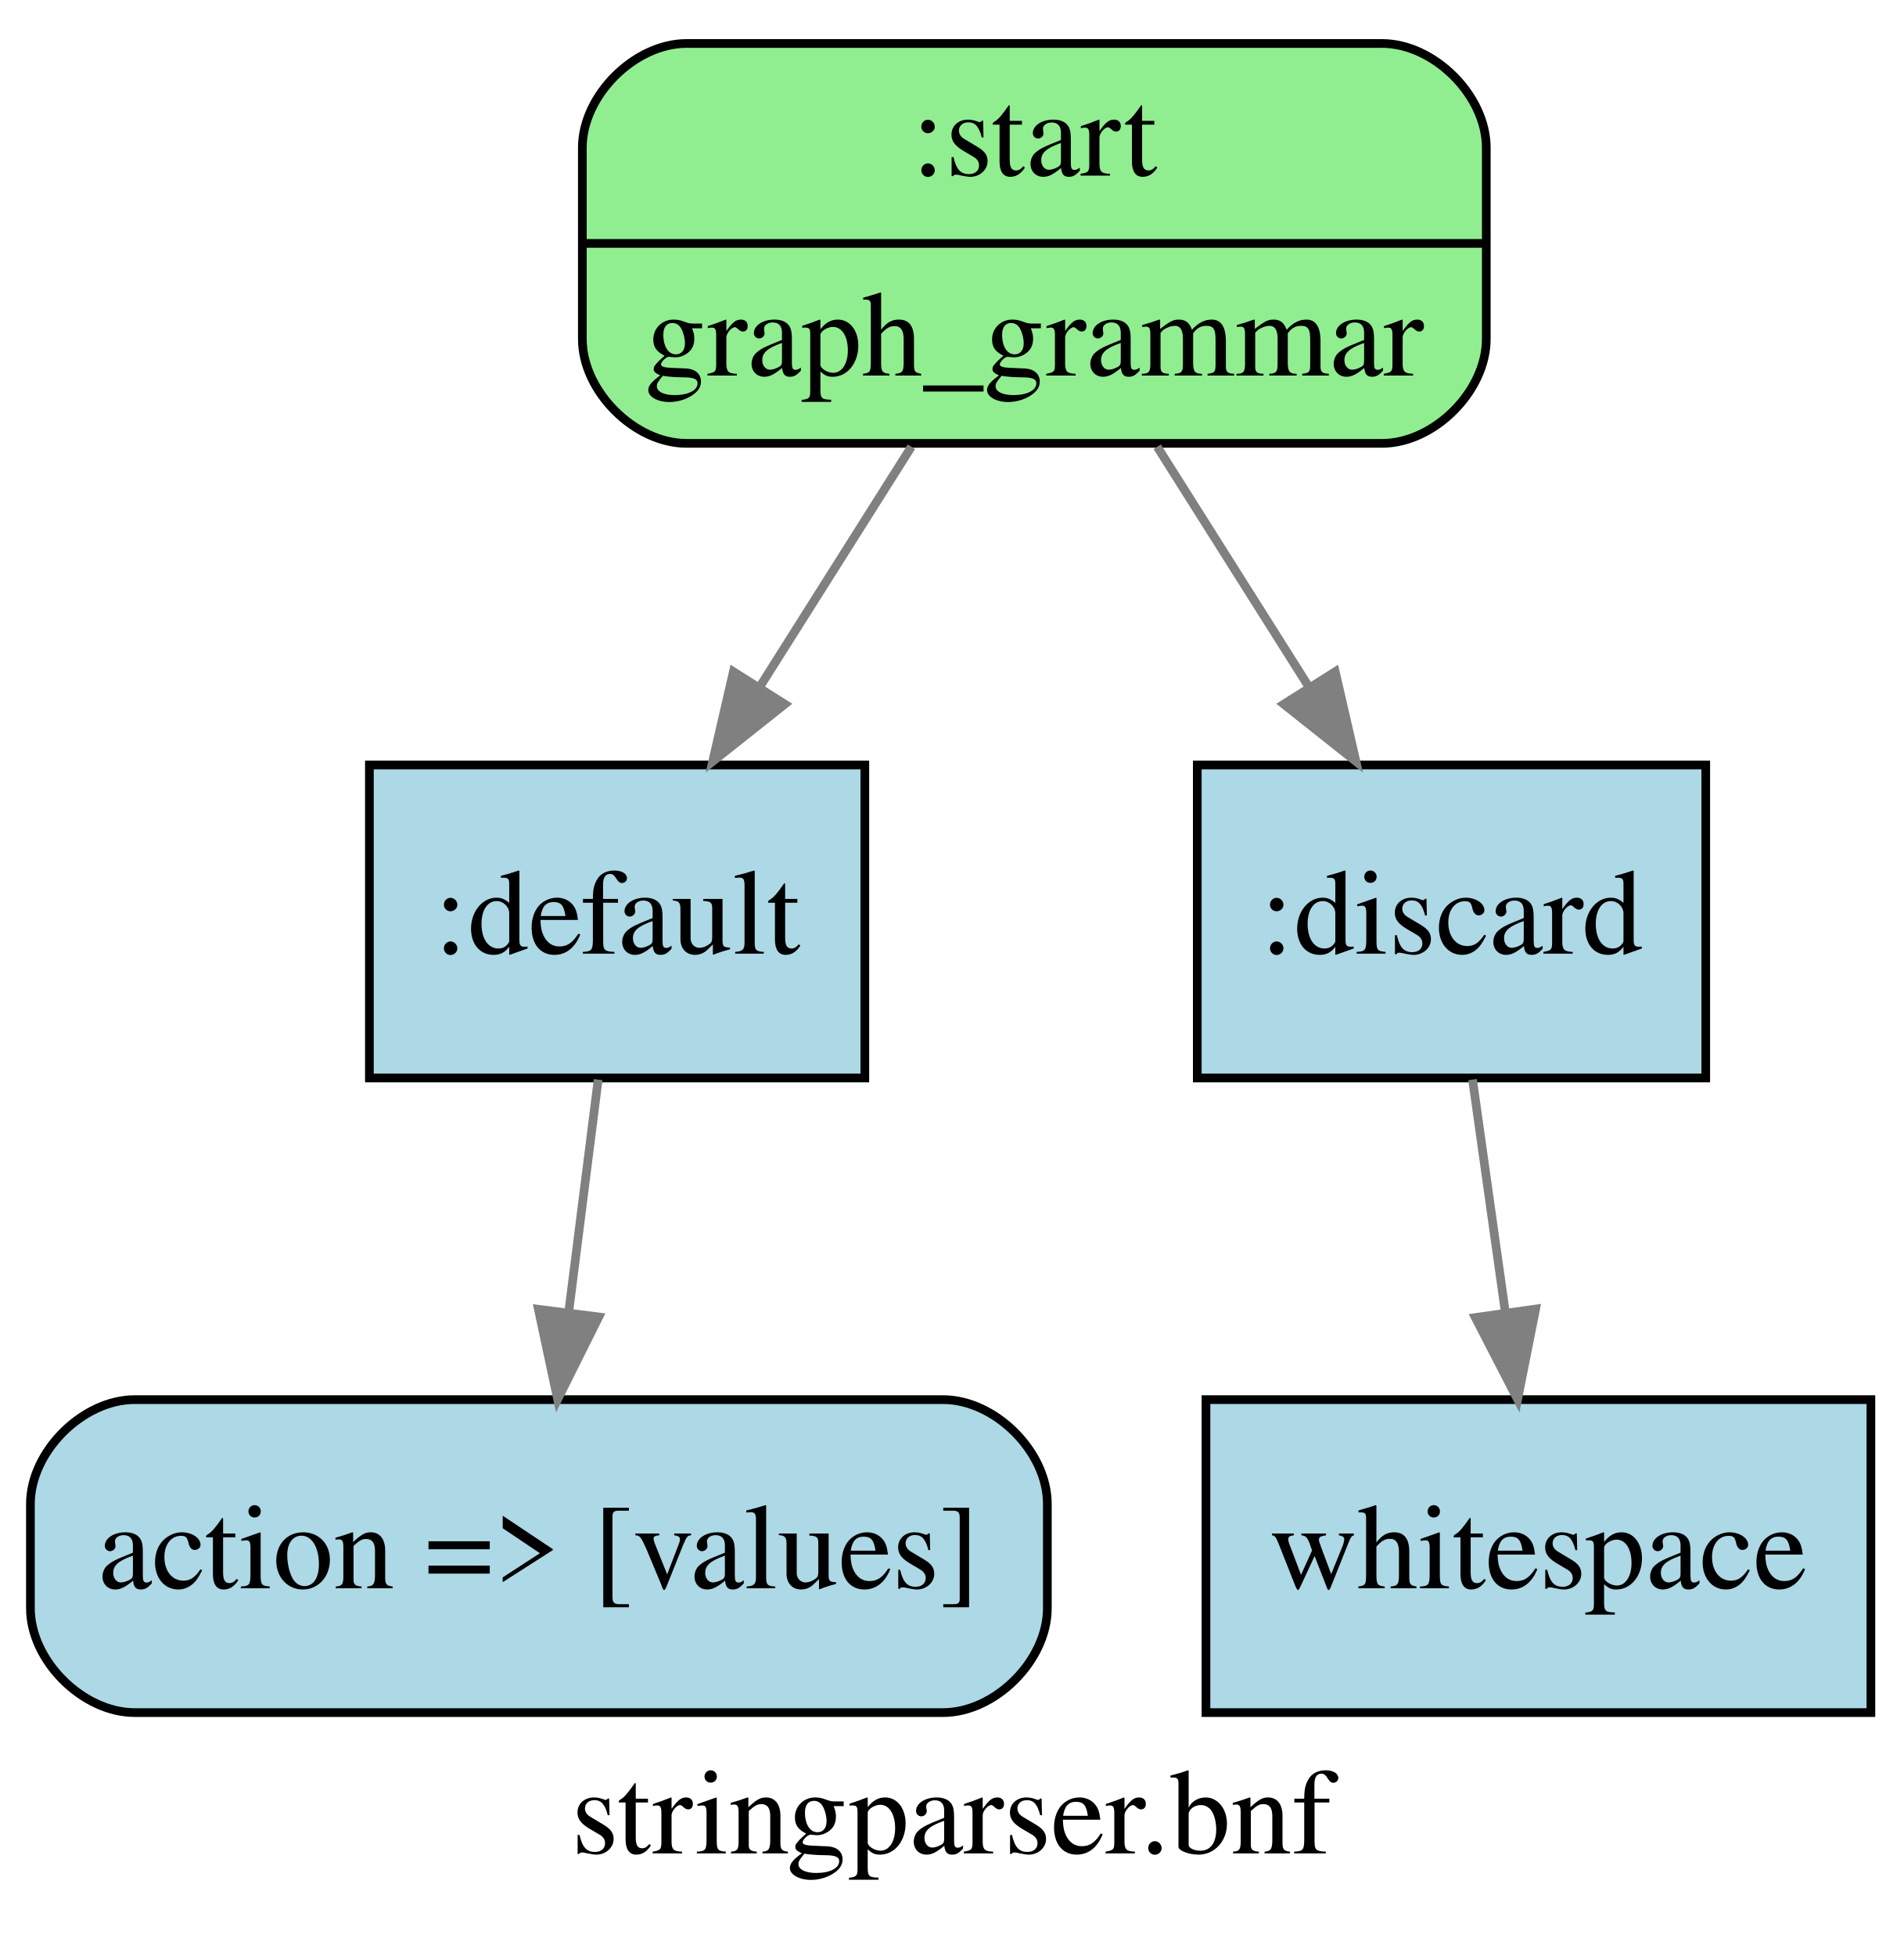
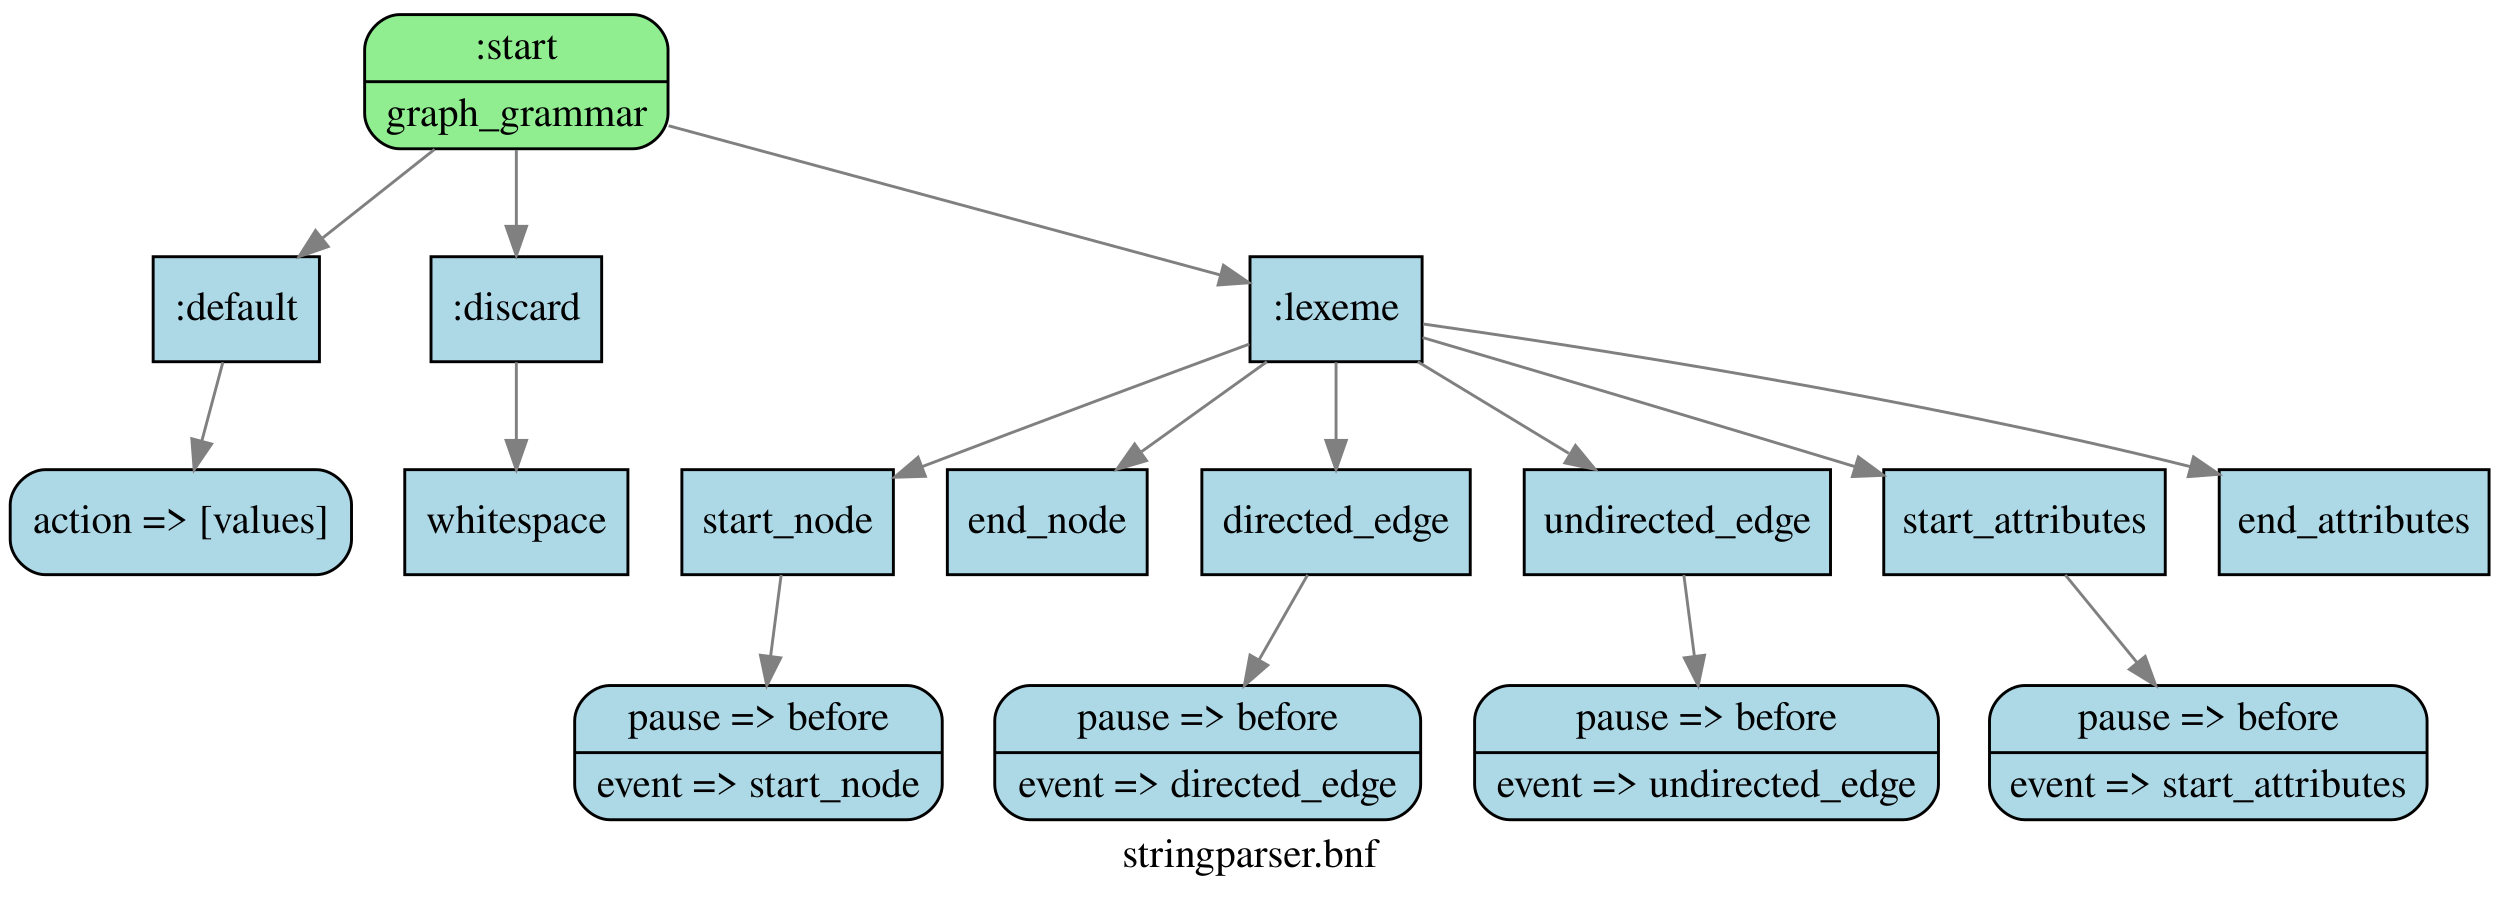
- <svg xmlns="http://www.w3.org/2000/svg" width="219pt" height="225pt" viewBox="0.00 0.00 219.00 225.00">
-   <g id="graph0" class="graph" transform="scale(1 1) rotate(0) translate(4 221)">
-     <polygon fill="white" stroke="white" points="-4,5 -4,-221 216,-221 216,5 -4,5" />
-     <text text-anchor="middle" x="105.5" y="-7.8" font-family="Times,serif" font-size="14.00">stringparser.bnf</text>
+ <svg xmlns="http://www.w3.org/2000/svg" width="857pt" height="309pt" viewBox="0.00 0.00 857.00 309.00">
+   <g id="graph0" class="graph" transform="scale(1 1) rotate(0) translate(4 305)">
+     <polygon fill="white" stroke="white" points="-4,5 -4,-305 854,-305 854,5 -4,5" />
+     <text text-anchor="middle" x="424.5" y="-7.8" font-family="Times,serif" font-size="14.00">stringparser.bnf</text>
    <g id="node1" class="node">
-       <path fill="lightgreen" stroke="black" d="M75,-170C75,-170 155,-170 155,-170 161,-170 167,-176 167,-182 167,-182 167,-204 167,-204 167,-210 161,-216 155,-216 155,-216 75,-216 75,-216 69,-216 63,-210 63,-204 63,-204 63,-182 63,-182 63,-176 69,-170 75,-170" />
-       <text text-anchor="middle" x="115" y="-200.8" font-family="Times,serif" font-size="14.00">:start</text>
-       <polyline fill="none" stroke="black" points="63,-193 167,-193 " />
-       <text text-anchor="middle" x="115" y="-177.8" font-family="Times,serif" font-size="14.00">graph_grammar</text>
+       <path fill="lightgreen" stroke="black" d="M133,-254C133,-254 213,-254 213,-254 219,-254 225,-260 225,-266 225,-266 225,-288 225,-288 225,-294 219,-300 213,-300 213,-300 133,-300 133,-300 127,-300 121,-294 121,-288 121,-288 121,-266 121,-266 121,-260 127,-254 133,-254" />
+       <text text-anchor="middle" x="173" y="-284.8" font-family="Times,serif" font-size="14.00">:start</text>
+       <polyline fill="none" stroke="black" points="121,-277 225,-277 " />
+       <text text-anchor="middle" x="173" y="-261.8" font-family="Times,serif" font-size="14.00">graph_grammar</text>
    </g>
    <g id="node2" class="node">
-       <polygon fill="lightblue" stroke="black" points="95.5,-133 38.5,-133 38.5,-97 95.5,-97 95.5,-133" />
-       <text text-anchor="middle" x="67" y="-111.3" font-family="Times,serif" font-size="14.00">:default</text>
+       <polygon fill="lightblue" stroke="black" points="105.5,-217 48.5,-217 48.5,-181 105.5,-181 105.5,-217" />
+       <text text-anchor="middle" x="77" y="-195.3" font-family="Times,serif" font-size="14.00">:default</text>
    </g>
    <g id="edge1" class="edge">
-       <path fill="none" stroke="grey" d="M100.858,-169.609C95.383,-160.939 89.079,-150.958 83.406,-141.976" />
-       <polygon fill="grey" stroke="grey" points="86.296,-139.998 77.997,-133.412 80.378,-143.736 86.296,-139.998" />
+       <path fill="none" stroke="grey" d="M144.975,-253.813C132.924,-244.273 118.828,-233.114 106.607,-223.439" />
+       <polygon fill="grey" stroke="grey" points="108.507,-220.479 98.494,-217.016 104.162,-225.967 108.507,-220.479" />
    </g>
    <g id="node4" class="node">
-       <polygon fill="lightblue" stroke="black" points="192.25,-133 133.75,-133 133.75,-97 192.25,-97 192.25,-133" />
-       <text text-anchor="middle" x="163" y="-111.3" font-family="Times,serif" font-size="14.00">:discard</text>
+       <polygon fill="lightblue" stroke="black" points="202.25,-217 143.75,-217 143.75,-181 202.25,-181 202.25,-217" />
+       <text text-anchor="middle" x="173" y="-195.3" font-family="Times,serif" font-size="14.00">:discard</text>
    </g>
    <g id="edge3" class="edge">
-       <path fill="none" stroke="grey" d="M129.142,-169.609C134.617,-160.939 140.922,-150.958 146.594,-141.976" />
-       <polygon fill="grey" stroke="grey" points="149.622,-143.736 152.003,-133.412 143.704,-139.998 149.622,-143.736" />
+       <path fill="none" stroke="grey" d="M173,-253.609C173,-245.481 173,-236.2 173,-227.671" />
+       <polygon fill="grey" stroke="grey" points="176.5,-227.412 173,-217.412 169.5,-227.412 176.5,-227.412" />
+     </g>
+     <g id="node6" class="node">
+       <polygon fill="lightblue" stroke="black" points="483.5,-217 424.5,-217 424.5,-181 483.5,-181 483.5,-217" />
+       <text text-anchor="middle" x="454" y="-195.3" font-family="Times,serif" font-size="14.00">:lexeme</text>
+     </g>
+     <g id="edge5" class="edge">
+       <path fill="none" stroke="grey" d="M225.195,-261.883C279.987,-247.064 364.91,-224.095 414.423,-210.704" />
+       <polygon fill="grey" stroke="grey" points="415.391,-214.068 424.131,-208.079 413.564,-207.311 415.391,-214.068" />
    </g>
    <g id="node3" class="node">
-       <path fill="lightblue" stroke="black" d="M11.5,-24C11.5,-24 104.5,-24 104.5,-24 110.5,-24 116.5,-30 116.5,-36 116.5,-36 116.5,-48 116.5,-48 116.5,-54 110.5,-60 104.5,-60 104.5,-60 11.5,-60 11.5,-60 5.5,-60 -0.5,-54 -0.5,-48 -0.5,-48 -0.5,-36 -0.5,-36 -0.5,-30 5.5,-24 11.5,-24" />
-       <text text-anchor="middle" x="58" y="-38.3" font-family="Times,serif" font-size="14.00">action =&gt; [values]</text>
+       <path fill="lightblue" stroke="black" d="M11.5,-108C11.5,-108 104.5,-108 104.5,-108 110.5,-108 116.5,-114 116.5,-120 116.5,-120 116.5,-132 116.5,-132 116.5,-138 110.5,-144 104.5,-144 104.5,-144 11.5,-144 11.5,-144 5.5,-144 -0.5,-138 -0.5,-132 -0.5,-132 -0.5,-120 -0.5,-120 -0.5,-114 5.5,-108 11.5,-108" />
+       <text text-anchor="middle" x="58" y="-122.3" font-family="Times,serif" font-size="14.00">action =&gt; [values]</text>
    </g>
    <g id="edge2" class="edge">
-       <path fill="none" stroke="grey" d="M64.821,-96.813C63.804,-88.79 62.569,-79.047 61.431,-70.069" />
-       <polygon fill="grey" stroke="grey" points="64.888,-69.509 60.159,-60.029 57.944,-70.39 64.888,-69.509" />
+       <path fill="none" stroke="grey" d="M72.401,-180.813C70.23,-172.702 67.59,-162.836 65.166,-153.777" />
+       <polygon fill="grey" stroke="grey" points="68.523,-152.784 62.557,-144.029 61.761,-154.594 68.523,-152.784" />
    </g>
    <g id="node5" class="node">
-       <polygon fill="lightblue" stroke="black" points="211.25,-60 134.75,-60 134.75,-24 211.25,-24 211.25,-60" />
-       <text text-anchor="middle" x="173" y="-38.3" font-family="Times,serif" font-size="14.00">whitespace</text>
+       <polygon fill="lightblue" stroke="black" points="211.25,-144 134.75,-144 134.75,-108 211.25,-108 211.25,-144" />
+       <text text-anchor="middle" x="173" y="-122.3" font-family="Times,serif" font-size="14.00">whitespace</text>
    </g>
    <g id="edge4" class="edge">
-       <path fill="none" stroke="grey" d="M165.421,-96.813C166.551,-88.79 167.923,-79.047 169.187,-70.069" />
-       <polygon fill="grey" stroke="grey" points="172.673,-70.419 170.602,-60.029 165.741,-69.443 172.673,-70.419" />
+       <path fill="none" stroke="grey" d="M173,-180.813C173,-172.789 173,-163.047 173,-154.069" />
+       <polygon fill="grey" stroke="grey" points="176.5,-154.029 173,-144.029 169.5,-154.029 176.5,-154.029" />
+     </g>
+     <g id="node7" class="node">
+       <polygon fill="lightblue" stroke="black" points="302.25,-144 229.75,-144 229.75,-108 302.25,-108 302.25,-144" />
+       <text text-anchor="middle" x="266" y="-122.3" font-family="Times,serif" font-size="14.00">start_node</text>
+     </g>
+     <g id="edge6" class="edge">
+       <path fill="none" stroke="grey" d="M424.304,-187.071C395.54,-176.449 350.713,-159.798 312,-145 311.905,-144.964 311.81,-144.927 311.714,-144.891" />
+       <polygon fill="grey" stroke="grey" points="313.228,-141.723 302.638,-141.397 310.713,-148.256 313.228,-141.723" />
+     </g>
+     <g id="node9" class="node">
+       <polygon fill="lightblue" stroke="black" points="389.25,-144 320.75,-144 320.75,-108 389.25,-108 389.25,-144" />
+       <text text-anchor="middle" x="355" y="-122.3" font-family="Times,serif" font-size="14.00">end_node</text>
+     </g>
+     <g id="edge8" class="edge">
+       <path fill="none" stroke="grey" d="M430.287,-180.994C417.402,-171.753 401.282,-160.192 387.268,-150.142" />
+       <polygon fill="grey" stroke="grey" points="389.029,-147.097 378.863,-144.114 384.949,-152.786 389.029,-147.097" />
+     </g>
+     <g id="node10" class="node">
+       <polygon fill="lightblue" stroke="black" points="500,-144 408,-144 408,-108 500,-108 500,-144" />
+       <text text-anchor="middle" x="454" y="-122.3" font-family="Times,serif" font-size="14.00">directed_edge</text>
+     </g>
+     <g id="edge9" class="edge">
+       <path fill="none" stroke="grey" d="M454,-180.813C454,-172.789 454,-163.047 454,-154.069" />
+       <polygon fill="grey" stroke="grey" points="457.5,-154.029 454,-144.029 450.5,-154.029 457.5,-154.029" />
+     </g>
+     <g id="node12" class="node">
+       <polygon fill="lightblue" stroke="black" points="623.5,-144 518.5,-144 518.5,-108 623.5,-108 623.5,-144" />
+       <text text-anchor="middle" x="571" y="-122.3" font-family="Times,serif" font-size="14.00">undirected_edge</text>
+     </g>
+     <g id="edge11" class="edge">
+       <path fill="none" stroke="grey" d="M482.024,-180.994C497.54,-171.579 517.023,-159.755 533.799,-149.575" />
+       <polygon fill="grey" stroke="grey" points="536.065,-152.294 542.799,-144.114 532.434,-146.309 536.065,-152.294" />
+     </g>
+     <g id="node14" class="node">
+       <polygon fill="lightblue" stroke="black" points="738.25,-144 641.75,-144 641.75,-108 738.25,-108 738.25,-144" />
+       <text text-anchor="middle" x="690" y="-122.3" font-family="Times,serif" font-size="14.00">start_attributes</text>
+     </g>
+     <g id="edge13" class="edge">
+       <path fill="none" stroke="grey" d="M483.637,-189.289C518.991,-178.872 579.865,-160.851 632,-145 632.098,-144.97 632.196,-144.941 632.293,-144.911" />
+       <polygon fill="grey" stroke="grey" points="633.052,-148.339 641.592,-142.069 631.006,-141.645 633.052,-148.339" />
+     </g>
+     <g id="node16" class="node">
+       <polygon fill="lightblue" stroke="black" points="849.25,-144 756.75,-144 756.75,-108 849.25,-108 849.25,-144" />
+       <text text-anchor="middle" x="803" y="-122.3" font-family="Times,serif" font-size="14.00">end_attributes</text>
+     </g>
+     <g id="edge15" class="edge">
+       <path fill="none" stroke="grey" d="M483.803,-193.938C537.078,-186.384 651.965,-168.758 747,-145 747.099,-144.975 747.198,-144.95 747.297,-144.925" />
+       <polygon fill="grey" stroke="grey" points="747.937,-148.378 756.688,-142.406 746.123,-141.617 747.937,-148.378" />
+     </g>
+     <g id="node8" class="node">
+       <path fill="lightblue" stroke="black" d="M205,-24C205,-24 307,-24 307,-24 313,-24 319,-30 319,-36 319,-36 319,-58 319,-58 319,-64 313,-70 307,-70 307,-70 205,-70 205,-70 199,-70 193,-64 193,-58 193,-58 193,-36 193,-36 193,-30 199,-24 205,-24" />
+       <text text-anchor="middle" x="256" y="-54.8" font-family="Times,serif" font-size="14.00">pause =&gt; before</text>
+       <polyline fill="none" stroke="black" points="193,-47 319,-47 " />
+       <text text-anchor="middle" x="256" y="-31.8" font-family="Times,serif" font-size="14.00">event =&gt; start_node</text>
+     </g>
+     <g id="edge7" class="edge">
+       <path fill="none" stroke="grey" d="M263.781,-107.911C262.716,-99.712 261.404,-89.612 260.163,-80.058" />
+       <polygon fill="grey" stroke="grey" points="263.619,-79.486 258.86,-70.02 256.677,-80.388 263.619,-79.486" />
+     </g>
+     <g id="node11" class="node">
+       <path fill="lightblue" stroke="black" d="M349,-24C349,-24 471,-24 471,-24 477,-24 483,-30 483,-36 483,-36 483,-58 483,-58 483,-64 477,-70 471,-70 471,-70 349,-70 349,-70 343,-70 337,-64 337,-58 337,-58 337,-36 337,-36 337,-30 343,-24 349,-24" />
+       <text text-anchor="middle" x="410" y="-54.8" font-family="Times,serif" font-size="14.00">pause =&gt; before</text>
+       <polyline fill="none" stroke="black" points="337,-47 483,-47 " />
+       <text text-anchor="middle" x="410" y="-31.8" font-family="Times,serif" font-size="14.00">event =&gt; directed_edge</text>
+     </g>
+     <g id="edge10" class="edge">
+       <path fill="none" stroke="grey" d="M444.235,-107.911C439.35,-99.363 433.285,-88.75 427.624,-78.841" />
+       <polygon fill="grey" stroke="grey" points="430.583,-76.966 422.583,-70.02 424.505,-80.439 430.583,-76.966" />
+     </g>
+     <g id="node13" class="node">
+       <path fill="lightblue" stroke="black" d="M513.5,-24C513.5,-24 648.5,-24 648.5,-24 654.5,-24 660.5,-30 660.5,-36 660.5,-36 660.5,-58 660.5,-58 660.5,-64 654.5,-70 648.5,-70 648.5,-70 513.5,-70 513.5,-70 507.5,-70 501.5,-64 501.5,-58 501.5,-58 501.5,-36 501.5,-36 501.5,-30 507.5,-24 513.5,-24" />
+       <text text-anchor="middle" x="581" y="-54.8" font-family="Times,serif" font-size="14.00">pause =&gt; before</text>
+       <polyline fill="none" stroke="black" points="501.5,-47 660.5,-47 " />
+       <text text-anchor="middle" x="581" y="-31.8" font-family="Times,serif" font-size="14.00">event =&gt; undirected_edge</text>
+     </g>
+     <g id="edge12" class="edge">
+       <path fill="none" stroke="grey" d="M573.219,-107.911C574.284,-99.712 575.596,-89.612 576.837,-80.058" />
+       <polygon fill="grey" stroke="grey" points="580.323,-80.388 578.14,-70.02 573.381,-79.486 580.323,-80.388" />
+     </g>
+     <g id="node15" class="node">
+       <path fill="lightblue" stroke="black" d="M690,-24C690,-24 816,-24 816,-24 822,-24 828,-30 828,-36 828,-36 828,-58 828,-58 828,-64 822,-70 816,-70 816,-70 690,-70 690,-70 684,-70 678,-64 678,-58 678,-58 678,-36 678,-36 678,-30 684,-24 690,-24" />
+       <text text-anchor="middle" x="753" y="-54.8" font-family="Times,serif" font-size="14.00">pause =&gt; before</text>
+       <polyline fill="none" stroke="black" points="678,-47 828,-47 " />
+       <text text-anchor="middle" x="753" y="-31.8" font-family="Times,serif" font-size="14.00">event =&gt; start_attributes</text>
+     </g>
+     <g id="edge14" class="edge">
+       <path fill="none" stroke="grey" d="M703.982,-107.911C711.19,-99.101 720.193,-88.098 728.509,-77.934" />
+       <polygon fill="grey" stroke="grey" points="731.36,-79.976 734.984,-70.02 725.942,-75.543 731.36,-79.976" />
    </g>
  </g>
</svg>
